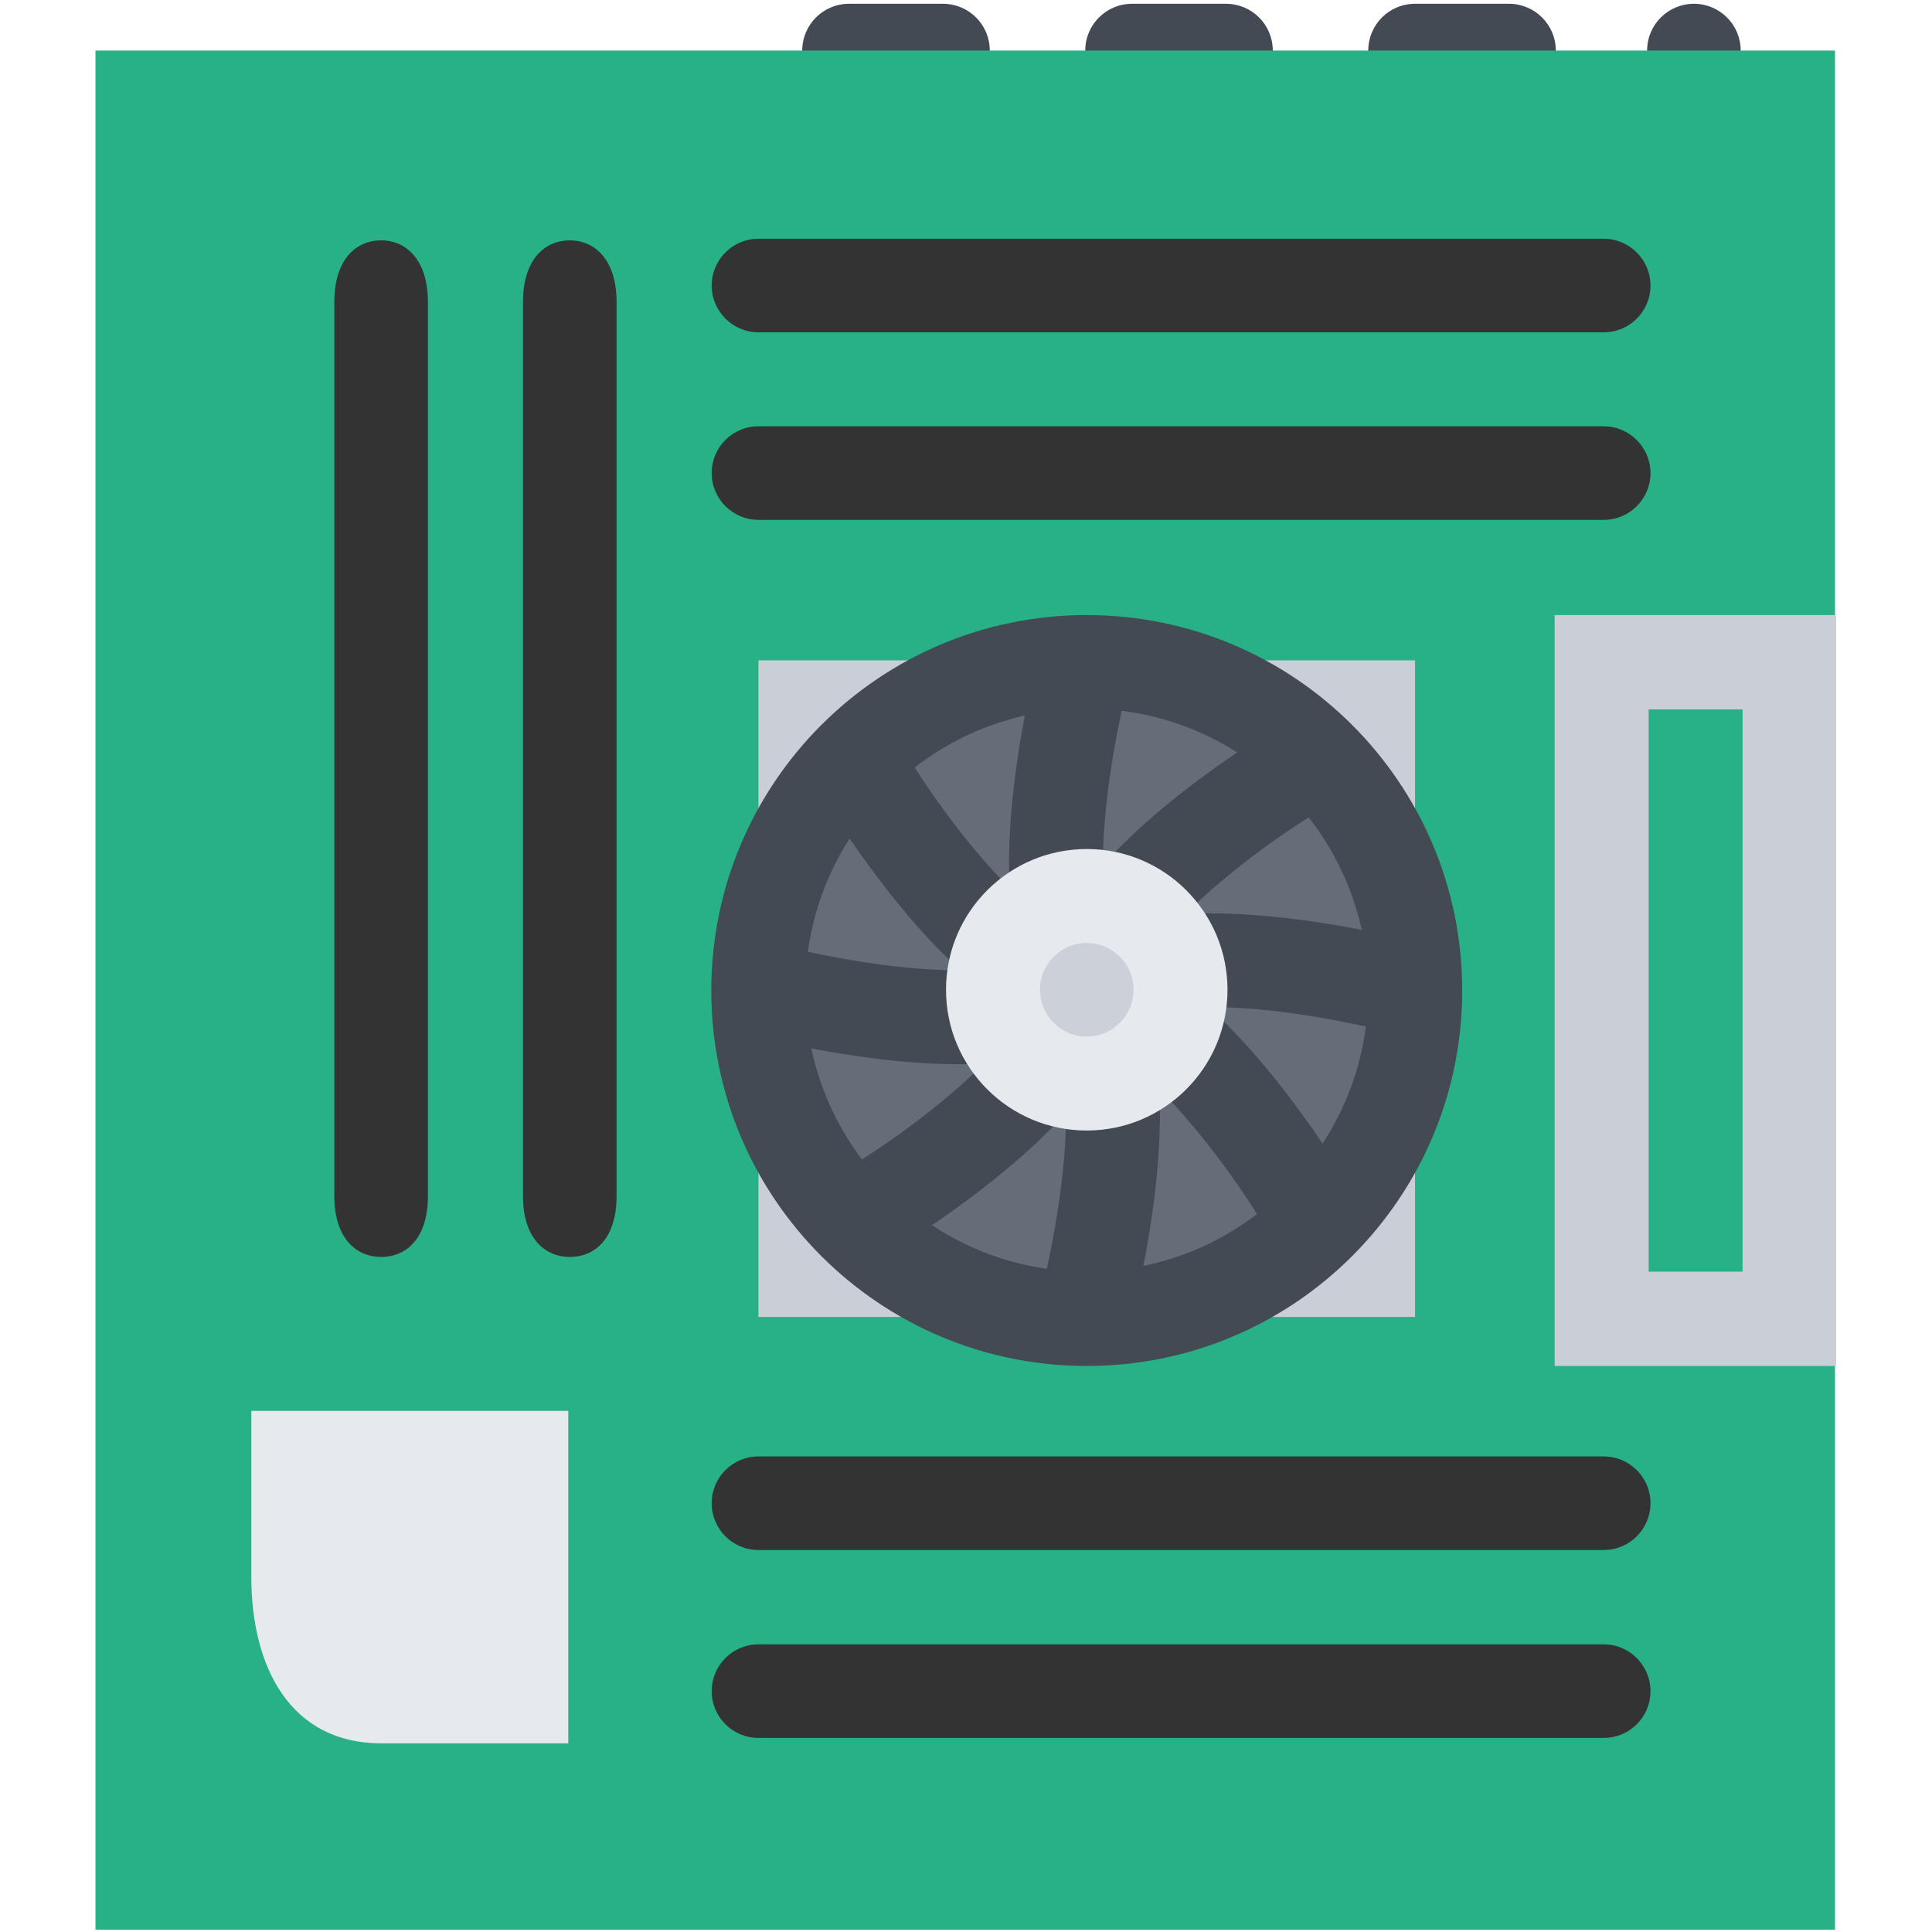
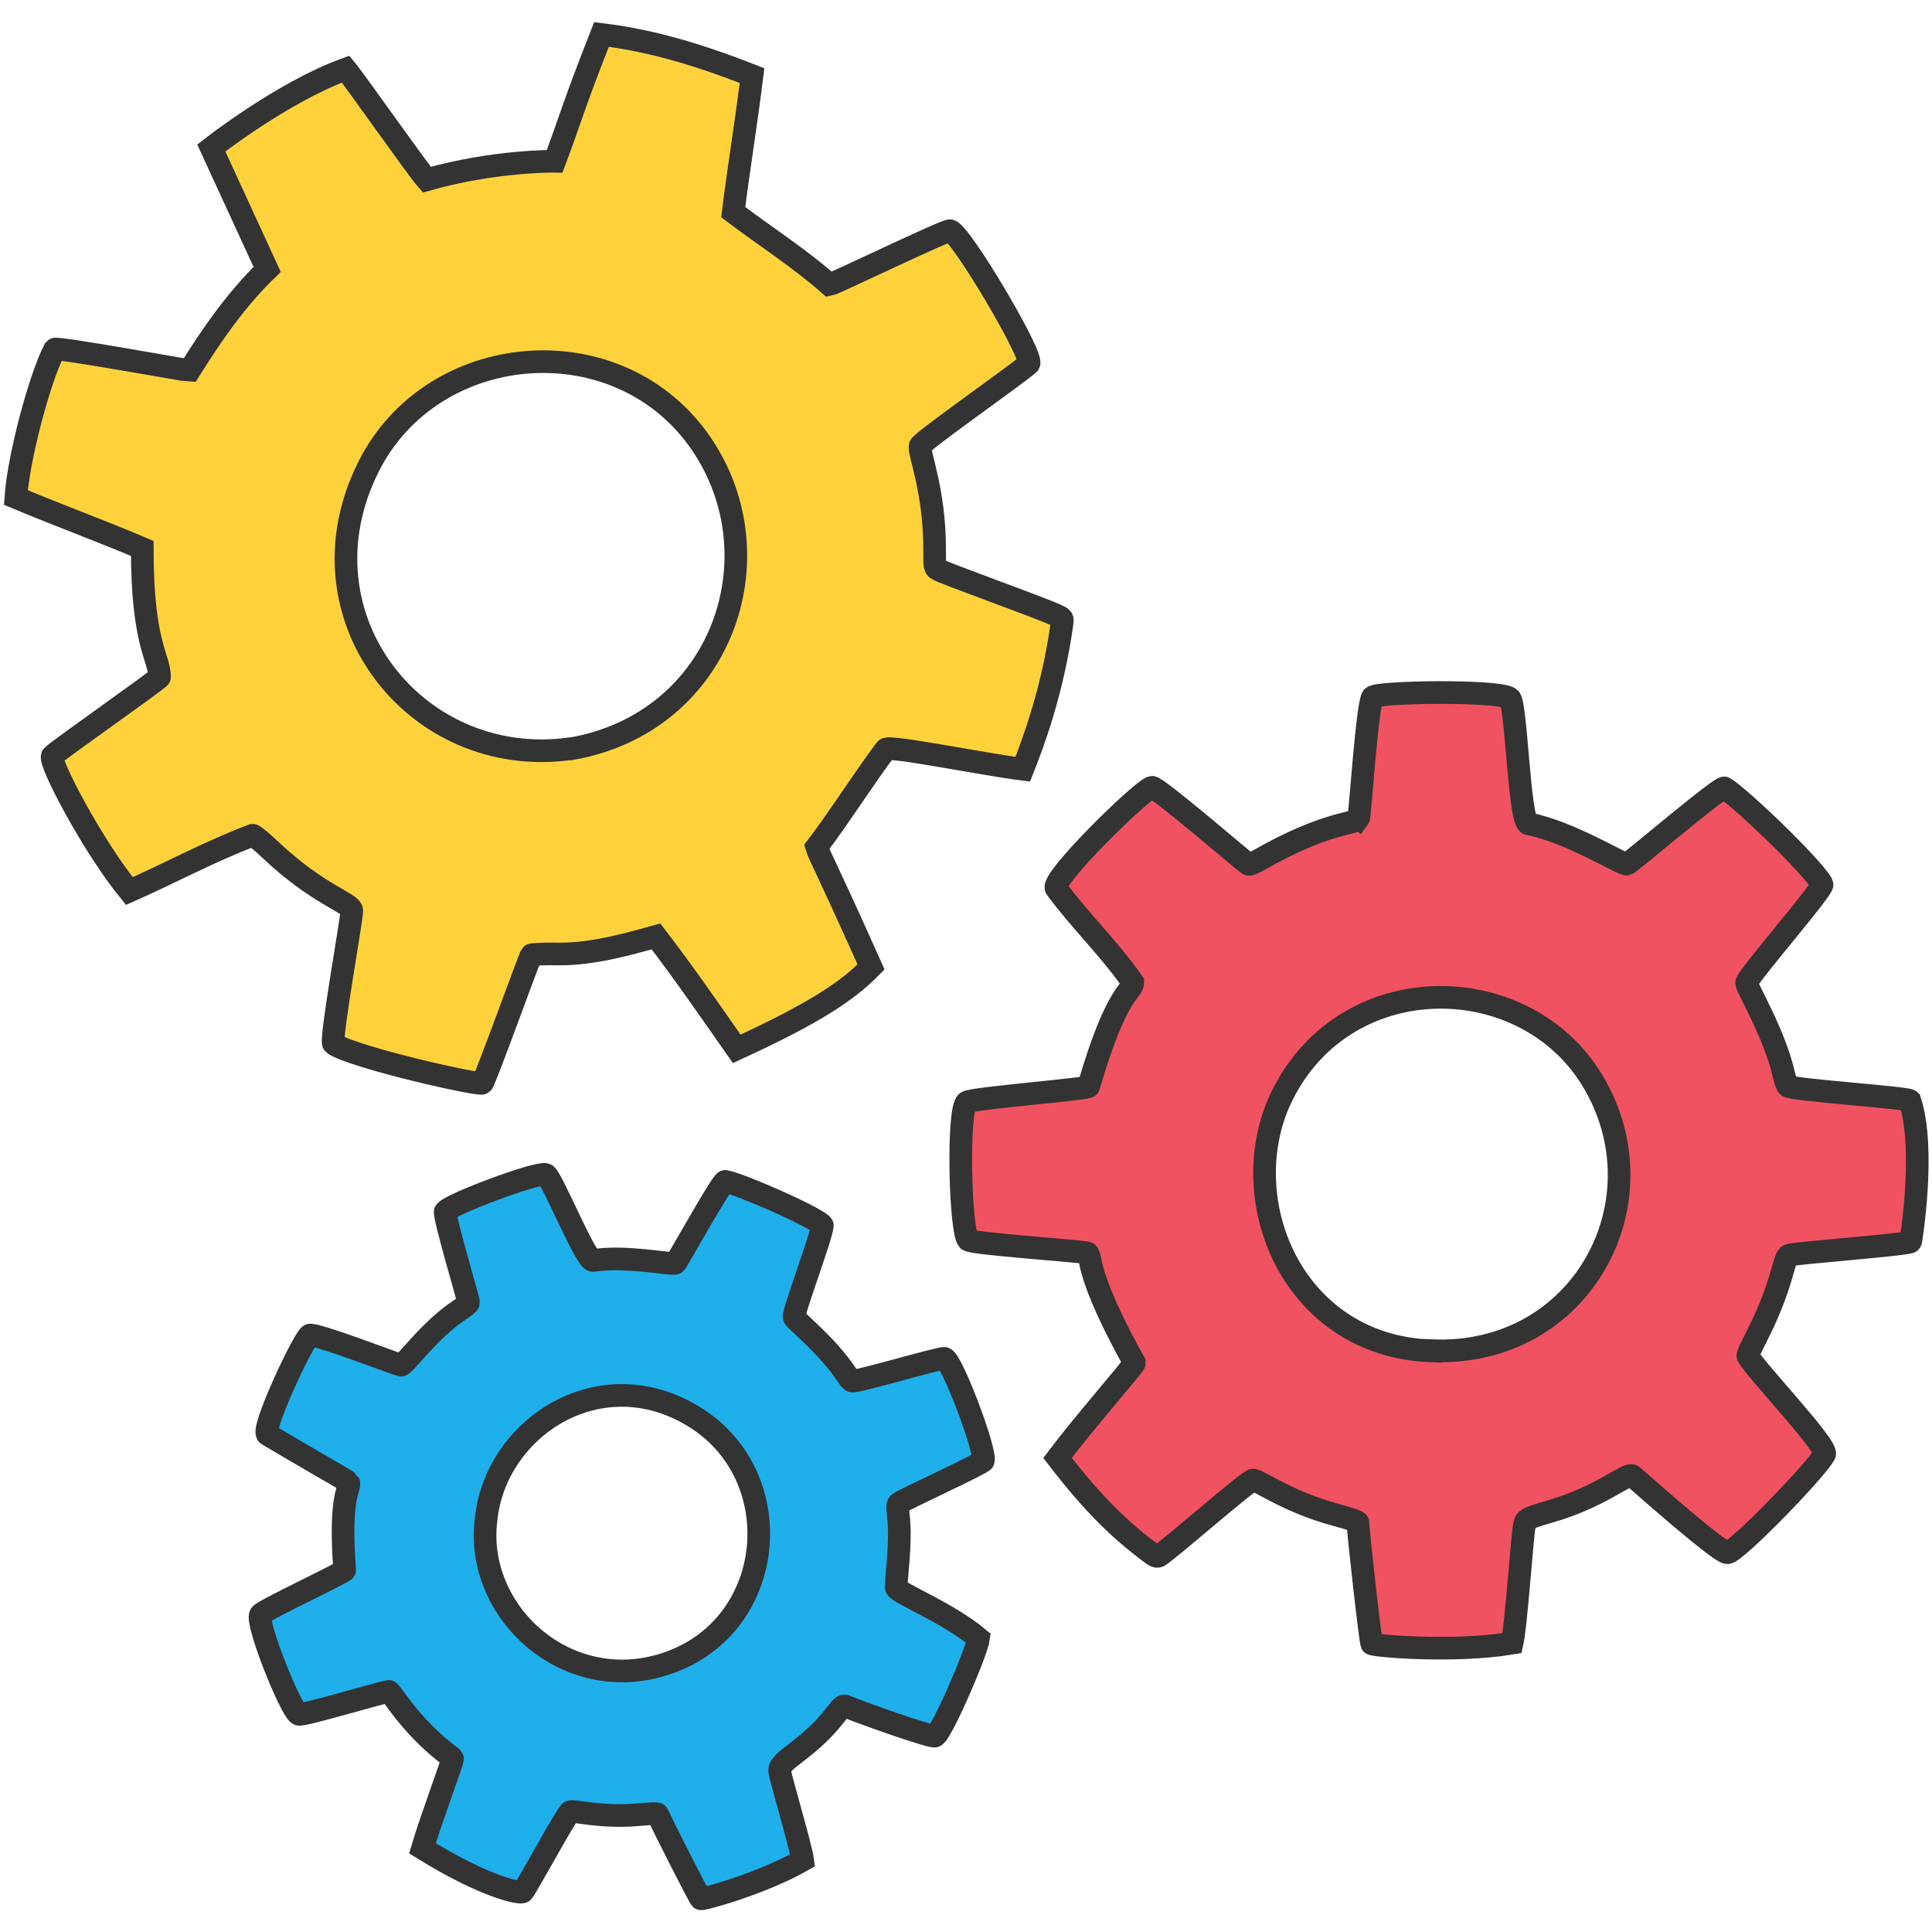
<svg xmlns="http://www.w3.org/2000/svg" width="512" height="512" version="1.1" viewBox="0 0 512 512">
-   <path d="m225 1c-6.85 0-12.4 5.56-12.4 12.4 0 6.87 5.58 12.4 12.4 12.4h24.9c6.87 0 12.4-5.58 12.4-12.4 0-6.87-5.56-12.4-12.4-12.4h-24.9zm75 0c-6.85 0-12.4 5.56-12.4 12.4 0 6.87 5.58 12.4 12.4 12.4h24.9c6.87 0 12.4-5.58 12.4-12.4 0-6.87-5.56-12.4-12.4-12.4h-24.9zm75 0c-6.87 0-12.4 5.56-12.4 12.4 0 6.87 5.58 12.4 12.4 12.4h24.9c6.87 0 12.4-5.58 12.4-12.4 0-6.87-5.58-12.4-12.4-12.4h-24.9zm73.9 0c-6.85 0-12.4 5.56-12.4 12.4 0 6.87 5.58 12.4 12.4 12.4 6.89 0 12.4-5.58 12.4-12.4 0-6.87-5.56-12.4-12.4-12.4z" fill="#434a54" />
-   <rect x="25.3" y="13.4" width="461" height="498" fill="#28b186" />
-   <path d="m101 462c-23.9 0-34.4-20-34.4-44.1v-44h84v88.1z" fill="#e6e9ed" />
-   <path d="m101 63.7c-6.87 0-12.4 5.33-12.4 16.3v237c0 10.9 5.58 16.1 12.4 16.1 6.87 0 12.4-5.15 12.4-16.1v-237c0-10.9-5.56-16.3-12.4-16.3zm50 0c-6.85 0-12.4 5.33-12.4 16.3v237c0 10.9 5.58 16.1 12.4 16.1 6.89 0 12.4-5.15 12.4-16.1v-237c0-10.9-5.56-16.3-12.4-16.3zm50-0.43c-6.87 0-12.4 5.58-12.4 12.4s5.58 12.4 12.4 12.4h224c6.87 0 12.4-5.56 12.4-12.4s-5.58-12.4-12.4-12.4zm0 49.7c-6.87 0-12.4 5.56-12.4 12.4s5.58 12.4 12.4 12.4h224c6.87 0 12.4-5.58 12.4-12.4s-5.58-12.4-12.4-12.4zm0 273c-6.87 0-12.4 5.58-12.4 12.4 0 6.87 5.58 12.4 12.4 12.4h224c6.87 0 12.4-5.58 12.4-12.4 0-6.87-5.58-12.4-12.4-12.4zm0 49.8c-6.87 0-12.4 5.58-12.4 12.4 0 6.87 5.58 12.4 12.4 12.4h224c6.87 0 12.4-5.56 12.4-12.4s-5.58-12.4-12.4-12.4z" fill="#333" />
-   <path d="m412 163v199h74.6v-199zm49.8 174h-24.9v-149h24.9z" fill="#cacfd7" />
-   <rect x="201" y="175" width="174" height="174" fill="#cacfd7" />
-   <path d="m288 349c-48 0-87.1-39-87.1-87.1s39.1-87.1 87.1-87.1 87.1 39.1 87.1 87.1-39 87.1-87.1 87.1z" fill="#656d78" />
-   <path d="m370 274 6.58-24c-0.674-0.182-16.6-4.5-35.8-6.71-9.79-1.13-18.7-1.48-26.6-1.09 11.5-11.5 27.6-23 40.1-30.1l-12.3-21.6c-0.602 0.346-14.9 8.55-30.1 20.6-7.73 6.14-14.2 12.2-19.6 18.1 0-5.27 0.346-11.1 1.06-17.3 1.93-17.2 5.92-32 6.01-32.4l-24-6.56c-0.182 0.655-4.5 16.6-6.71 35.8-1.11 9.79-1.48 18.7-1.09 26.6-11.5-11.5-23-27.6-30.1-40.1l-21.6 12.3c0.346 0.602 8.55 14.9 20.6 30 6.14 7.73 12.2 14.3 18.1 19.6-5.27 0.019-11.1-0.328-17.3-1.04-17.3-1.97-32.2-6-32.4-6.03l-3.28 12 3.3-12-6.58 24c0.655 0.182 16.6 4.52 35.8 6.72 7.25 0.82 14 1.24 20.3 1.24 2.17 0 4.28-0.055 6.32-0.146-11.5 11.5-27.6 23-40.1 30.1l12.3 21.6c0.602-0.346 14.9-8.55 30-20.6 7.73-6.12 14.3-12.2 19.6-18.1 0.019 5.27-0.328 11.1-1.04 17.3-1.97 17.3-5.98 32.2-6.03 32.3l24 6.58c0.182-0.674 4.52-16.6 6.72-35.8 1.11-9.79 1.48-18.7 1.09-26.6 11.5 11.5 23 27.6 30.1 40.1l21.6-12.3c-0.346-0.602-8.55-14.9-20.6-30-6.12-7.73-12.2-14.2-18.1-19.6 5.27 0 11.1 0.346 17.3 1.06 17.3 1.95 32.2 5.98 32.3 6.01z" fill="#434a54" />
-   <path d="m288 287c-13.7 0-24.9-11.2-24.9-24.9s11.2-24.9 24.9-24.9 24.9 11.2 24.9 24.9-11.2 24.9-24.9 24.9z" fill="#ccd1d9" />
-   <path d="m288 225c-20.6 0-37.3 16.7-37.3 37.3s16.7 37.3 37.3 37.3 37.3-16.7 37.3-37.3-16.7-37.3-37.3-37.3zm0 49.7c-6.87 0-12.4-5.58-12.4-12.4 0-6.87 5.58-12.4 12.4-12.4 6.85 0 12.4 5.58 12.4 12.4 0 6.85-5.58 12.4-12.4 12.4z" fill="#e6e9ed" />
-   <path d="m288 163c-55 0-99.5 44.6-99.5 99.5 0 55 44.6 99.5 99.5 99.5 55 0 99.5-44.6 99.5-99.5 0-55-44.6-99.5-99.5-99.5zm0 174c-41.2 0-74.6-33.5-74.6-74.6 0-41.2 33.5-74.6 74.6-74.6s74.6 33.5 74.6 74.6-33.5 74.6-74.6 74.6z" fill="#434a54" />
+   <path d="m360 217c-1.15 1.47-8.6 0.764-26.5 11-1.31 0.769-2.42 1.19-2.69 1.04-0.842-0.481-24.5-20.9-25.6-20.4-3.43 1.37-27.1 24.7-25.3 26.8 6.34 8.6 14.2 16.1 20.3 24.9 0 2.43-4.34 2.04-11.7 27.6-0.239 0.718-30.8 3.06-32.3 4.15-2.54 1.9-1.79 33.9 0.346 36.5 0.798 1.03 29.8 2.92 31.6 3.46 0.231 0.077 0.538 0.884 0.692 1.81 1.27 7.31 7.1 18.9 11.8 27.3 0 0.646-13.8 16.4-20.4 25.2 9.79 12.7 16.6 19 23.8 24.5 2.19 1.69 2.54 1.84 3.23 1.38 2.9-1.83 23.6-20 24.8-20 1.49 0 9.22 5.79 22 9.23 3.88 1.04 5.8 1.73 5.8 2.04 0 2.5 3.31 31.6 3.65 32.1 0.212 0.53 21.5 2.44 37.2-0.154 1.07-4.67 2.59-27.6 3.23-31.1 0.346-1.84 0.538-1.96 6.96-3.84 13.3-3.83 20.3-10.3 21.7-9.42 3.29 2.9 23.3 20.6 25.2 20.4 2.43-0.25 23.5-21.9 25.7-26.1 1.12-1.99-18.1-22.1-20.3-26-0.192-0.333 1.04-2.69 2.27-5.15 7.23-14.2 7.12-21.1 8.65-21.6 1.43-0.597 31.7-2.81 32.2-3.58 0.045-0.084 4.06-24.4-0.192-37.4-0.828-0.828-31.7-2.83-32.4-3.88-0.269-0.346-0.73-1.81-1.08-3.27-2.4-10.5-9.8-22.9-9.8-24 0-1.56 20.6-25.1 20-26.2-2.51-4.66-22-23.3-25.9-25.5-0.946-0.552-25.2 20.1-25.8 20.2-1.62 0-15-8.52-26.1-10.7-2.48-0.481-3.23-32.2-5-33.3-3.26-2.18-34.9-1.69-36.3-0.293s-3.41 31.9-3.73 32.3zm19.3 141c-37.2-1.32-52.9-40.9-39.4-67.9 17.1-34.1 64.2-33.4 82.1-3.76 19.3 31.9-2.81 73.4-42.7 71.6z" style="fill:#f05262;stroke-width:6;stroke:#333" />
+   <path d="m70.8 71.4c-8.17 7.89-14.6 17.2-20.6 26.8-0.646 0-35.2-6.28-35.7-5.66-4.03 7.71-9.59 28.8-10.3 39.3 11.6 4.86 22.7 8.91 33.5 13.5 0 25.7 4.58 28.8 4.58 34.1 0 0.535-27.3 19.6-28.4 20.9-1.17 1.36 10.8 24.1 20.4 35.8 10.9-4.81 21.5-10.6 32.7-14.8 0.327 0 2.48 1.8 4.84 4.02 12.4 11.7 21.2 13.9 21.4 15.9 0.239 1.32-5.88 34.7-4.81 35.4 5.77 3.71 38.7 11.1 39.4 10.4 0.947-1.22 12.6-33.6 13-34 0.196-0.131 2.65-0.262 5.43-0.262 9.47 0.363 18.6-2.13 27.6-4.64 7.45 9.69 14.4 19.8 21.4 29.8 21-9.66 29.4-15.4 35.6-21.7-12.8-28.6-13.6-29.2-14.4-31.8 5.88-7.72 12.3-17.9 18.3-25.9 1.02-1.09 26.1 4.04 36.3 5.3 2.68-6.74 7.92-20.7 10.4-38.6 0.196-1.34 0.164-1.41-1.01-2-3.3-1.72-30.8-11.5-32-12.4-0.719-0.458-0.752-0.654-0.752-5.62 0-15-4.17-25.1-3.86-27 0.153-1.14 25.3-18.7 28.8-21.8 1.74-1.54-18.3-35.3-20.9-35.3-1.53 0-30.7 14.1-31.9 14.3-7.81-6.9-17-12.8-25.5-19.2 1.39-11.4 3.35-23 4.98-36.2-16.8-6.6-28.8-9.56-39.9-10.9-7.78 19.8-8.13 22.2-12.4 33.6 0 0-15.9-0.237-33.9 4.88-2.78-3.17-18.6-25.8-21.5-29.3-16.8 6.11-35.6 20.9-35.6 20.9zm80.5 127c-41.8 5.92-74.4-36.6-52.7-76.5 17.8-32.2 65.8-35.6 87.2-4.37 20.7 30.3 5.32 74-34.4 80.9z" style="fill:#ffd23c;stroke-width:6;stroke:#333" />
+   <path d="m118 321c-0.509 1.11 6.3 23.8 6.18 24.2-0.102 0.324-1.12 1.18-2.26 1.89-8.14 5.33-14.8 14.9-15.7 14.7-0.741-0.121-23.6-8.88-24.2-7.92-2.12 1.93-13 25.3-11.1 26.3 4.79 2.84 9.59 5.66 14.4 8.44 3.84 2.2 7.02 4.07 7.06 4.18 0.658 1.76-2.6 2.66-1.04 23.3 0.019 0.587-21.5 10.6-22.3 11.8-1.33 2.07 7.87 25.1 10.1 26.4 0.858 0.53 22.4-5.95 23.9-6.04 0.628-0.02 5.21 8.49 15.1 16.3 0.92 0.675 1.74 1.33 1.79 1.47 0.175 0.469-5.57 15.7-7.98 23.8 17.1 10.6 26.2 12.1 26.6 11.5 1.61-2.11 11.7-20.9 12.6-21.2 1.08-0.403 8.27 1.71 18.4 0.762 3.1-0.297 4.69-0.315 4.77-0.091 0.677 1.82 11 22.1 11.4 22.4 0.298 0.328 16.3-4.05 27-10.2-0.491-3.7-5.59-20.7-6.08-23.5-0.529-3.06 7.26-5.39 14.8-15.1 1.56-2.04 1.94-2.41 2.49-2.29 4.79 2 23.2 8.46 23.8 7.98 1.78-0.661 11.1-22.2 11.6-25.9-8.13-6.81-21.3-12-21.8-13.4-0.308-0.827 1.46-12 0.536-19.2-0.264-2.16-0.259-2.83 0.153-3.18 0.879-0.821 22.3-10.6 22.4-11.3 0.49-3.41-8.31-26.4-10.3-27.1-0.826-0.378-23.8 6.52-24.6 5.96-0.289-0.179-1.02-1.12-1.67-2.08-4.59-6.99-13.3-14-13.6-14.8-0.422-1.13 8.18-23.8 7.43-24.5-3.08-2.7-22.3-11-25.7-11.5-0.837-0.145-12.8 21.4-13.2 21.7-1.17 0.437-13.2-2.12-21.8-0.737-1.93 0.323-11.1-22.5-12.6-22.8-2.59-0.61-25.8 8.1-26.6 9.9zm58.2 120c-26.3 8.45-50.4-14-47.4-38.2 2.42-24.6 30.6-43 55.7-27s21.2 55.8-8.34 65.2z" style="fill:#1fafeb;stroke-width:6;stroke:#333" />
</svg>
